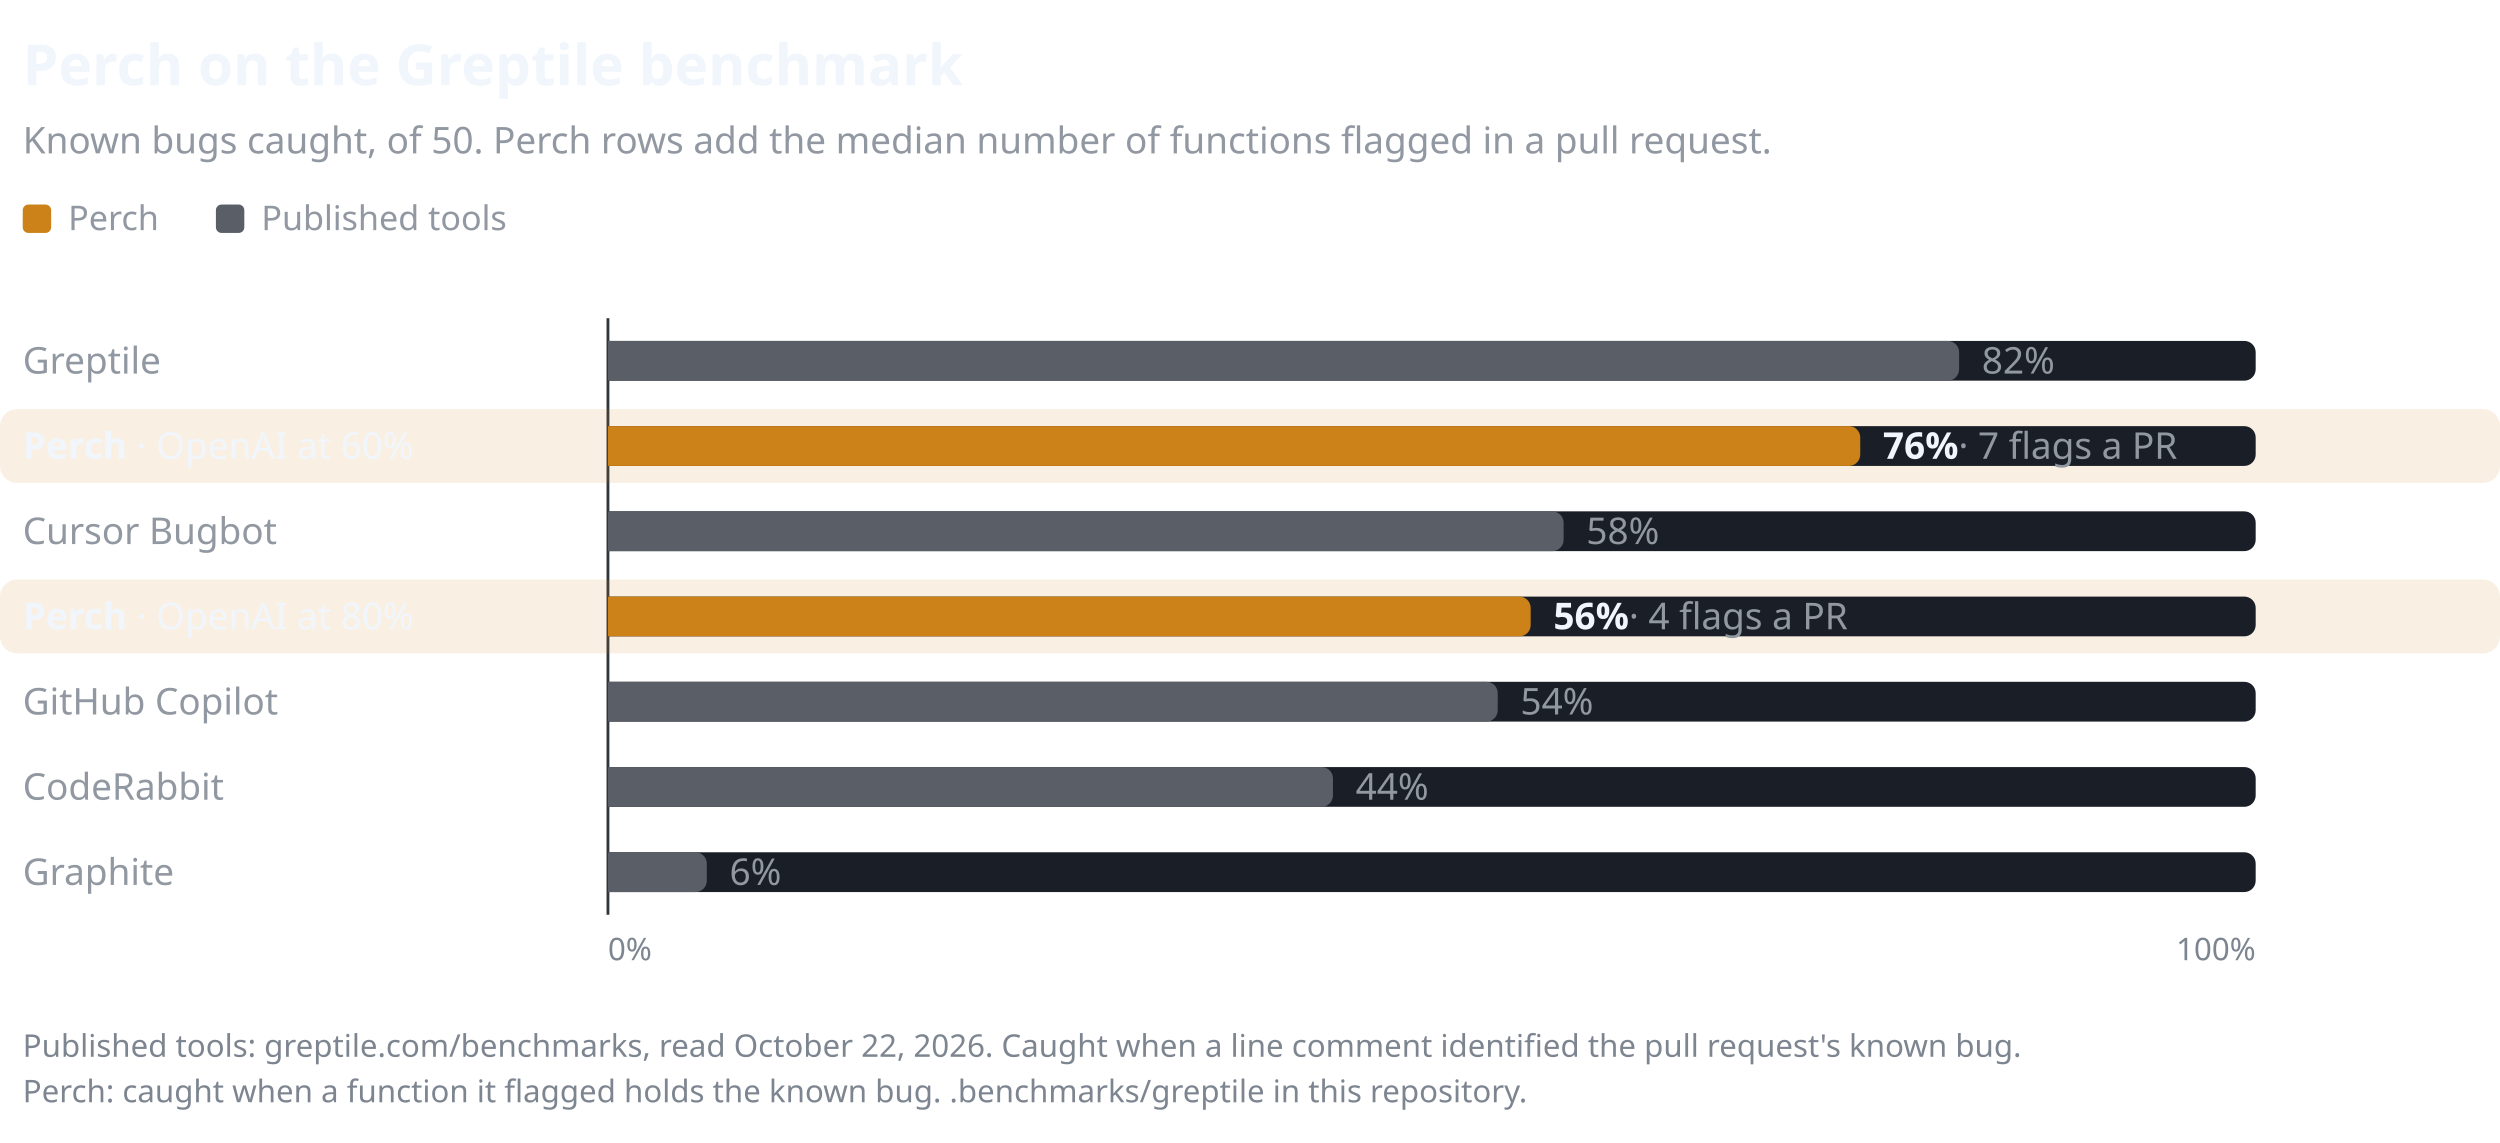
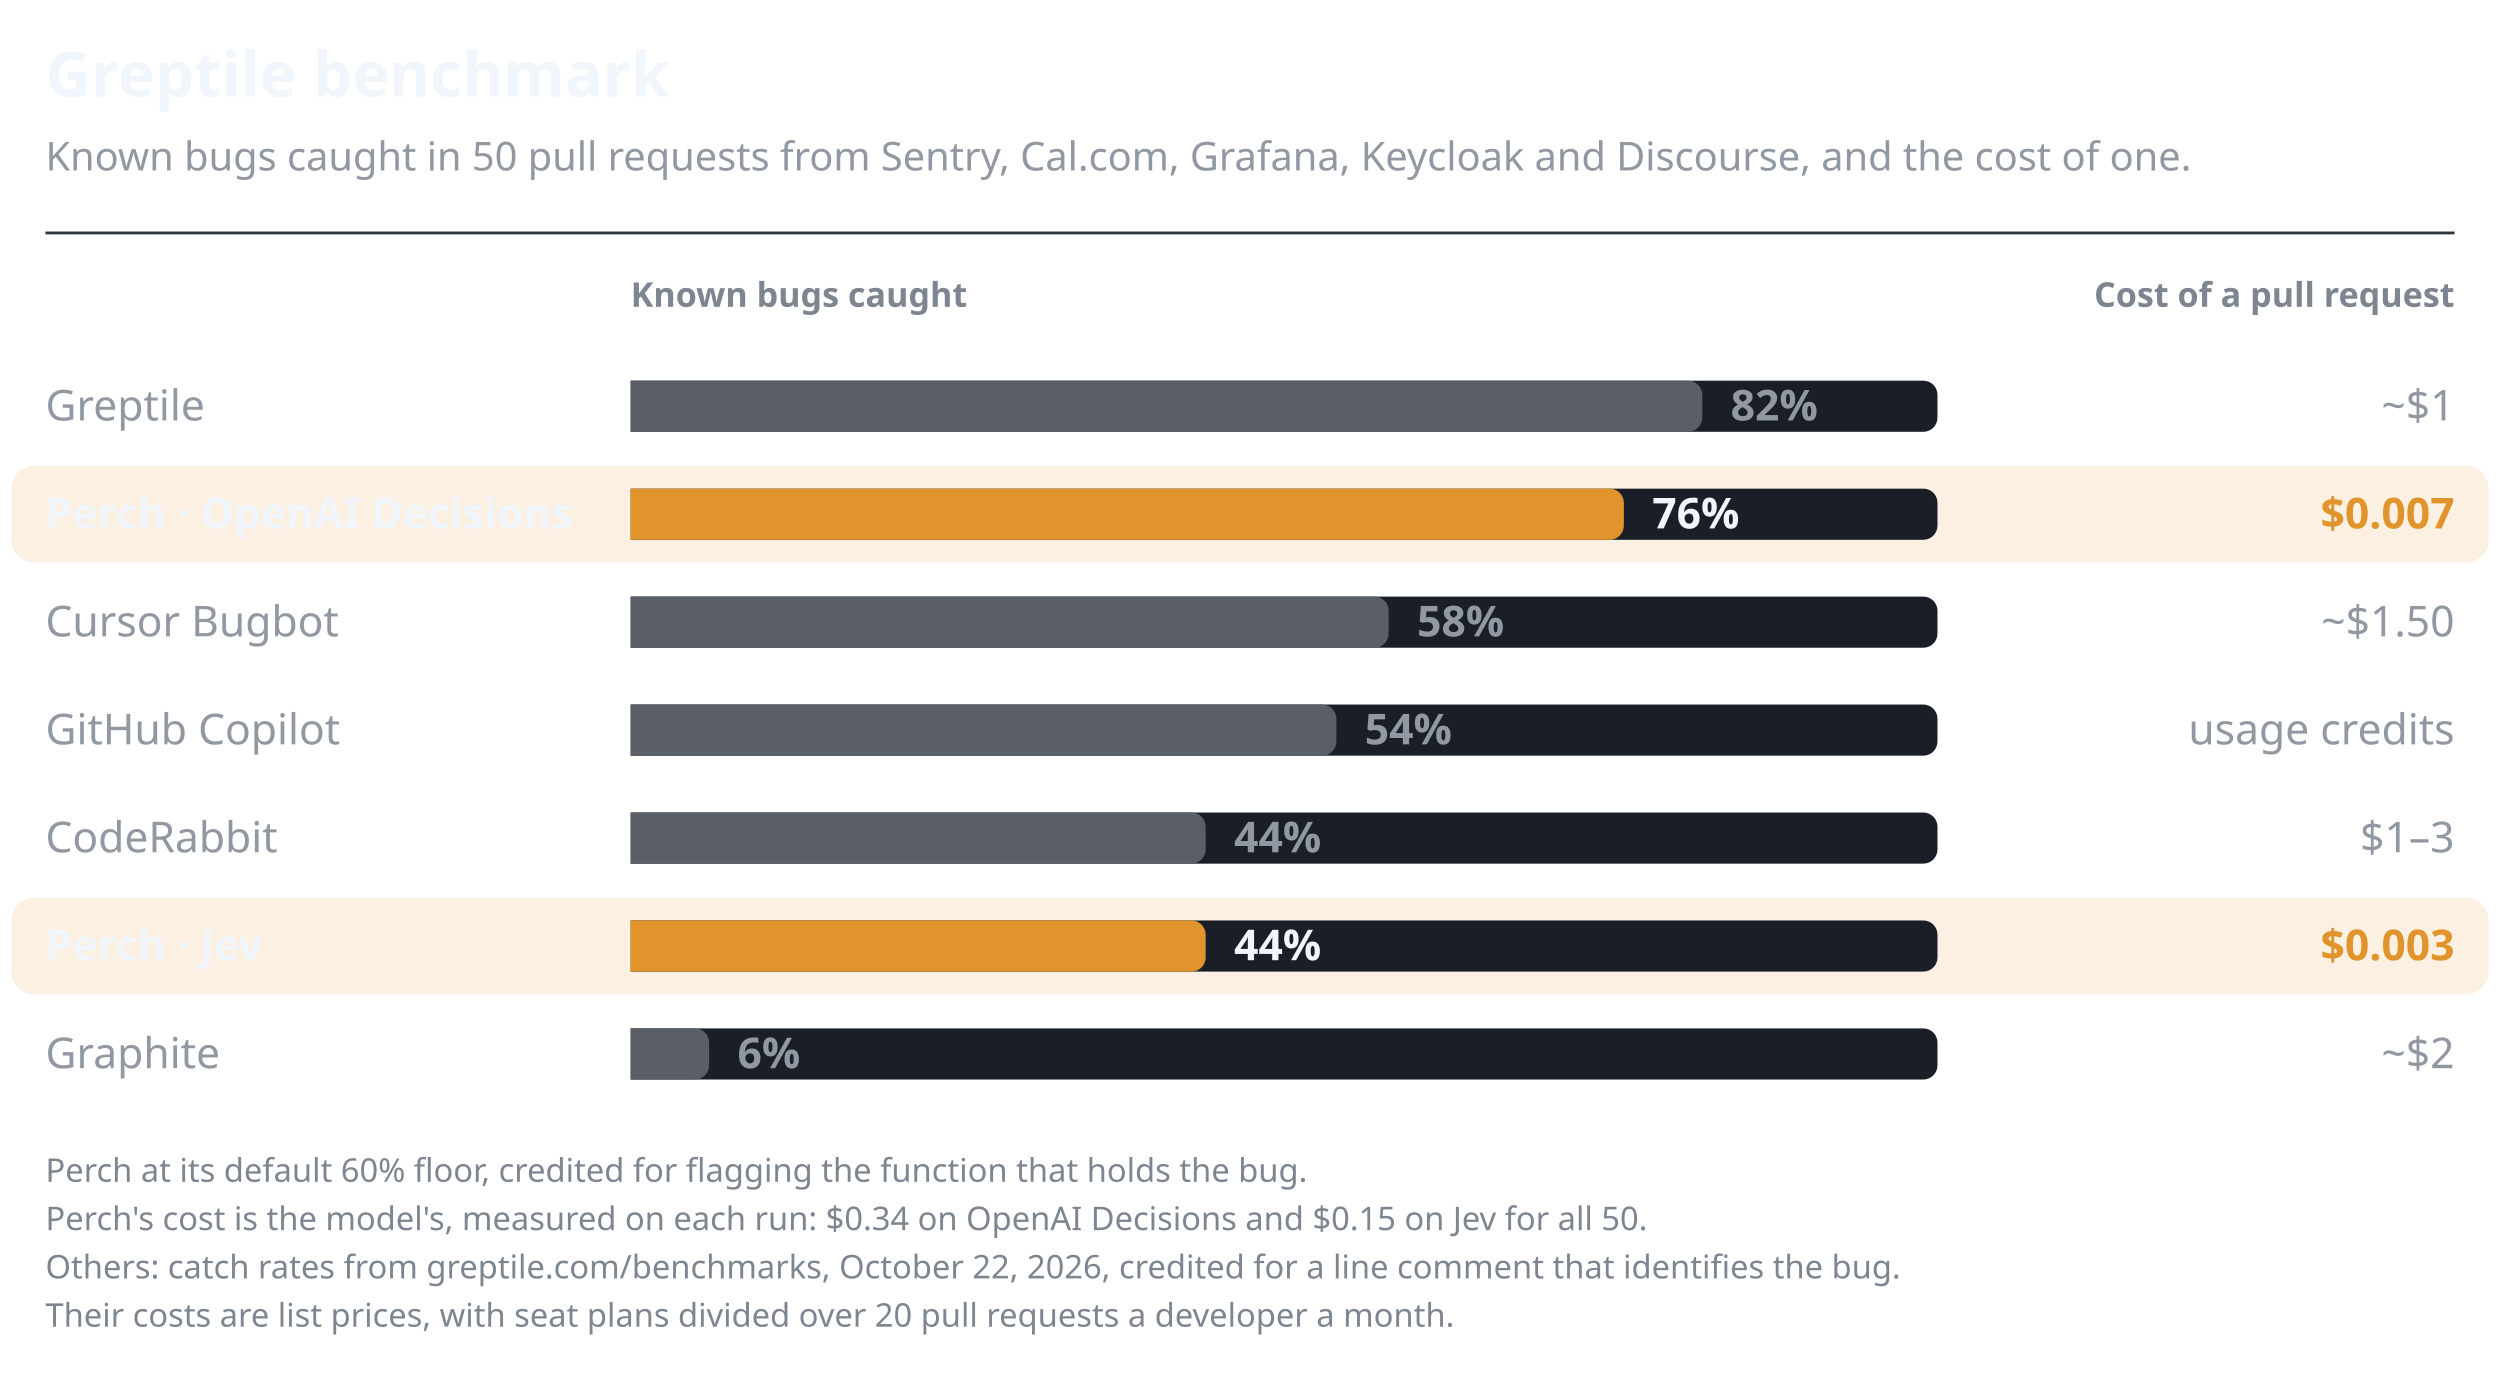
- <svg xmlns="http://www.w3.org/2000/svg" width="880" height="402" viewBox="0 0 880 402" role="img" aria-labelledby="title desc">
+ <svg xmlns="http://www.w3.org/2000/svg" width="880" height="488" viewBox="0 0 880 488" role="img" aria-labelledby="title desc">
  <style>text{font-family:-apple-system, BlinkMacSystemFont, 'Segoe UI', 'Noto Sans', Helvetica, Arial, sans-serif}.n{font-variant-numeric:tabular-nums}</style>
-   <text x="8" y="30" font-size="20" font-weight="600" fill="#f0f6fc">Perch on the Greptile benchmark</text>
-   <text x="8" y="54" font-size="13" fill="#9198a1">Known bugs caught, of 50. Perch rows add the median number of functions flagged in a pull request.</text>
-   <rect x="8" y="72" width="10" height="10" rx="2" fill="#cc8218" />
-   <text x="24" y="81" font-size="12" fill="#9198a1">Perch</text>
-   <rect x="76" y="72" width="10" height="10" rx="2" fill="#5a5e66" />
-   <text x="92" y="81" font-size="12" fill="#9198a1">Published tools</text>
-   <line x1="214" y1="112" x2="214" y2="322" stroke="#30363d" stroke-width="1" />
-   <text class="n" x="214" y="338" font-size="11" fill="#7d8590">0%</text>
-   <text class="n" x="794" y="338" font-size="11" text-anchor="end" fill="#7d8590">100%</text>
-   <text x="8" y="131.5" font-size="13" fill="#9198a1">Greptile</text>
-   <path d="M214,120h576a4,4 0 0 1 4,4v6a4,4 0 0 1 -4,4h-576z" fill="#1a1f27" />
-   <path d="M214,120h471.6a4,4 0 0 1 4,4v6a4,4 0 0 1 -4,4h-471.6z" fill="#5a5e66" />
-   <text class="n" x="697.6" y="131.5" font-size="13" fill="#9198a1">82%</text>
-   <rect x="0" y="144" width="880" height="26" rx="6" fill="#cc8218" fill-opacity="0.12" />
-   <text x="8" y="161.5" font-size="13" fill="#f0f6fc">
-     <tspan font-weight="600">Perch</tspan> · OpenAI at 60%</text>
-   <path d="M214,150h576a4,4 0 0 1 4,4v6a4,4 0 0 1 -4,4h-576z" fill="#1a1f27" />
-   <path d="M214,150h436.8a4,4 0 0 1 4,4v6a4,4 0 0 1 -4,4h-436.8z" fill="#cc8218" />
-   <text class="n" x="662.8" y="161.5" font-size="13" font-weight="600" fill="#f0f6fc">76%<tspan font-weight="400" fill="#9198a1"> · 7 flags a PR</tspan>
-   </text>
-   <text x="8" y="191.5" font-size="13" fill="#9198a1">Cursor Bugbot</text>
-   <path d="M214,180h576a4,4 0 0 1 4,4v6a4,4 0 0 1 -4,4h-576z" fill="#1a1f27" />
-   <path d="M214,180h332.4a4,4 0 0 1 4,4v6a4,4 0 0 1 -4,4h-332.4z" fill="#5a5e66" />
-   <text class="n" x="558.4" y="191.5" font-size="13" fill="#9198a1">58%</text>
-   <rect x="0" y="204" width="880" height="26" rx="6" fill="#cc8218" fill-opacity="0.12" />
-   <text x="8" y="221.5" font-size="13" fill="#f0f6fc">
-     <tspan font-weight="600">Perch</tspan> · OpenAI at 80%</text>
-   <path d="M214,210h576a4,4 0 0 1 4,4v6a4,4 0 0 1 -4,4h-576z" fill="#1a1f27" />
-   <path d="M214,210h320.8a4,4 0 0 1 4,4v6a4,4 0 0 1 -4,4h-320.8z" fill="#cc8218" />
-   <text class="n" x="546.8" y="221.5" font-size="13" font-weight="600" fill="#f0f6fc">56%<tspan font-weight="400" fill="#9198a1"> · 4 flags a PR</tspan>
-   </text>
-   <text x="8" y="251.5" font-size="13" fill="#9198a1">GitHub Copilot</text>
-   <path d="M214,240h576a4,4 0 0 1 4,4v6a4,4 0 0 1 -4,4h-576z" fill="#1a1f27" />
-   <path d="M214,240h309.2a4,4 0 0 1 4,4v6a4,4 0 0 1 -4,4h-309.2z" fill="#5a5e66" />
-   <text class="n" x="535.2" y="251.5" font-size="13" fill="#9198a1">54%</text>
-   <text x="8" y="281.5" font-size="13" fill="#9198a1">CodeRabbit</text>
-   <path d="M214,270h576a4,4 0 0 1 4,4v6a4,4 0 0 1 -4,4h-576z" fill="#1a1f27" />
-   <path d="M214,270h251.2a4,4 0 0 1 4,4v6a4,4 0 0 1 -4,4h-251.2z" fill="#5a5e66" />
-   <text class="n" x="477.2" y="281.5" font-size="13" fill="#9198a1">44%</text>
-   <text x="8" y="311.5" font-size="13" fill="#9198a1">Graphite</text>
-   <path d="M214,300h576a4,4 0 0 1 4,4v6a4,4 0 0 1 -4,4h-576z" fill="#1a1f27" />
-   <path d="M214,300h30.8a4,4 0 0 1 4,4v6a4,4 0 0 1 -4,4h-30.8z" fill="#5a5e66" />
-   <text class="n" x="256.8" y="311.5" font-size="13" fill="#9198a1">6%</text>
-   <text x="8" y="372" font-size="11" fill="#7d8590">Published tools: greptile.com/benchmarks, read October 22, 2026. Caught when a line comment identified the pull request's known bug.</text>
-   <text x="8" y="388" font-size="11" fill="#7d8590">Perch: caught when a function it flagged holds the known bug. .benchmarks/greptile in this repository.</text>
+   <text x="16" y="34" font-size="22" font-weight="700" fill="#f0f6fc">Greptile benchmark</text>
+   <text x="16" y="60" font-size="14" fill="#9198a1">Known bugs caught in 50 pull requests from Sentry, Cal.com, Grafana, Keycloak and Discourse, and the cost of one.</text>
+   <line x1="16" y1="82" x2="864" y2="82" stroke="#30363d" stroke-width="1" />
+   <text x="222" y="108" font-size="12" font-weight="600" fill="#7d8590">Known bugs caught</text>
+   <text x="864" y="108" font-size="12" font-weight="600" text-anchor="end" fill="#7d8590">Cost of a pull request</text>
+   <text x="16" y="148" font-size="15" fill="#9198a1">Greptile</text>
+   <path d="M222,134h455a5,5 0 0 1 5,5v8a5,5 0 0 1 -5,5h-455z" fill="#1a1f27" />
+   <path d="M222,134h372.2a5,5 0 0 1 5,5v8a5,5 0 0 1 -5,5h-372.2z" fill="#5a5e66" />
+   <text class="n" x="609.2" y="148" font-size="15" font-weight="600" fill="#9198a1">82%</text>
+   <text class="n" x="864" y="148" font-size="15" text-anchor="end" font-weight="400" fill="#9198a1">~$1</text>
+   <rect x="4" y="164" width="872" height="34" rx="8" fill="#e0942b" fill-opacity="0.14" />
+   <text x="16" y="186" font-size="15" font-weight="700" fill="#f0f6fc">Perch · OpenAI Decisions</text>
+   <path d="M222,172h455a5,5 0 0 1 5,5v8a5,5 0 0 1 -5,5h-455z" fill="#1a1f27" />
+   <path d="M222,172h344.6a5,5 0 0 1 5,5v8a5,5 0 0 1 -5,5h-344.6z" fill="#e0942b" />
+   <text class="n" x="581.6" y="186" font-size="15" font-weight="700" fill="#f0f6fc">76%</text>
+   <text class="n" x="864" y="186" font-size="15" text-anchor="end" font-weight="700" fill="#e0942b">$0.007</text>
+   <text x="16" y="224" font-size="15" fill="#9198a1">Cursor Bugbot</text>
+   <path d="M222,210h455a5,5 0 0 1 5,5v8a5,5 0 0 1 -5,5h-455z" fill="#1a1f27" />
+   <path d="M222,210h261.8a5,5 0 0 1 5,5v8a5,5 0 0 1 -5,5h-261.8z" fill="#5a5e66" />
+   <text class="n" x="498.8" y="224" font-size="15" font-weight="600" fill="#9198a1">58%</text>
+   <text class="n" x="864" y="224" font-size="15" text-anchor="end" font-weight="400" fill="#9198a1">~$1.50</text>
+   <text x="16" y="262" font-size="15" fill="#9198a1">GitHub Copilot</text>
+   <path d="M222,248h455a5,5 0 0 1 5,5v8a5,5 0 0 1 -5,5h-455z" fill="#1a1f27" />
+   <path d="M222,248h243.4a5,5 0 0 1 5,5v8a5,5 0 0 1 -5,5h-243.4z" fill="#5a5e66" />
+   <text class="n" x="480.4" y="262" font-size="15" font-weight="600" fill="#9198a1">54%</text>
+   <text class="n" x="864" y="262" font-size="15" text-anchor="end" font-weight="400" fill="#9198a1">usage credits</text>
+   <text x="16" y="300" font-size="15" fill="#9198a1">CodeRabbit</text>
+   <path d="M222,286h455a5,5 0 0 1 5,5v8a5,5 0 0 1 -5,5h-455z" fill="#1a1f27" />
+   <path d="M222,286h197.4a5,5 0 0 1 5,5v8a5,5 0 0 1 -5,5h-197.4z" fill="#5a5e66" />
+   <text class="n" x="434.4" y="300" font-size="15" font-weight="600" fill="#9198a1">44%</text>
+   <text class="n" x="864" y="300" font-size="15" text-anchor="end" font-weight="400" fill="#9198a1">$1–3</text>
+   <rect x="4" y="316" width="872" height="34" rx="8" fill="#e0942b" fill-opacity="0.14" />
+   <text x="16" y="338" font-size="15" font-weight="700" fill="#f0f6fc">Perch · Jev</text>
+   <path d="M222,324h455a5,5 0 0 1 5,5v8a5,5 0 0 1 -5,5h-455z" fill="#1a1f27" />
+   <path d="M222,324h197.4a5,5 0 0 1 5,5v8a5,5 0 0 1 -5,5h-197.4z" fill="#e0942b" />
+   <text class="n" x="434.4" y="338" font-size="15" font-weight="700" fill="#f0f6fc">44%</text>
+   <text class="n" x="864" y="338" font-size="15" text-anchor="end" font-weight="700" fill="#e0942b">$0.003</text>
+   <text x="16" y="376" font-size="15" fill="#9198a1">Graphite</text>
+   <path d="M222,362h455a5,5 0 0 1 5,5v8a5,5 0 0 1 -5,5h-455z" fill="#1a1f27" />
+   <path d="M222,362h22.6a5,5 0 0 1 5,5v8a5,5 0 0 1 -5,5h-22.6z" fill="#5a5e66" />
+   <text class="n" x="259.6" y="376" font-size="15" font-weight="600" fill="#9198a1">6%</text>
+   <text class="n" x="864" y="376" font-size="15" text-anchor="end" font-weight="400" fill="#9198a1">~$2</text>
+   <text x="16" y="416" font-size="11.5" fill="#7d8590">Perch at its default 60% floor, credited for flagging the function that holds the bug.</text>
+   <text x="16" y="433" font-size="11.5" fill="#7d8590">Perch's cost is the model's, measured on each run: $0.34 on OpenAI Decisions and $0.15 on Jev for all 50.</text>
+   <text x="16" y="450" font-size="11.5" fill="#7d8590">Others: catch rates from greptile.com/benchmarks, October 22, 2026, credited for a line comment that identifies the bug.</text>
+   <text x="16" y="467" font-size="11.5" fill="#7d8590">Their costs are list prices, with seat plans divided over 20 pull requests a developer a month.</text>
</svg>
